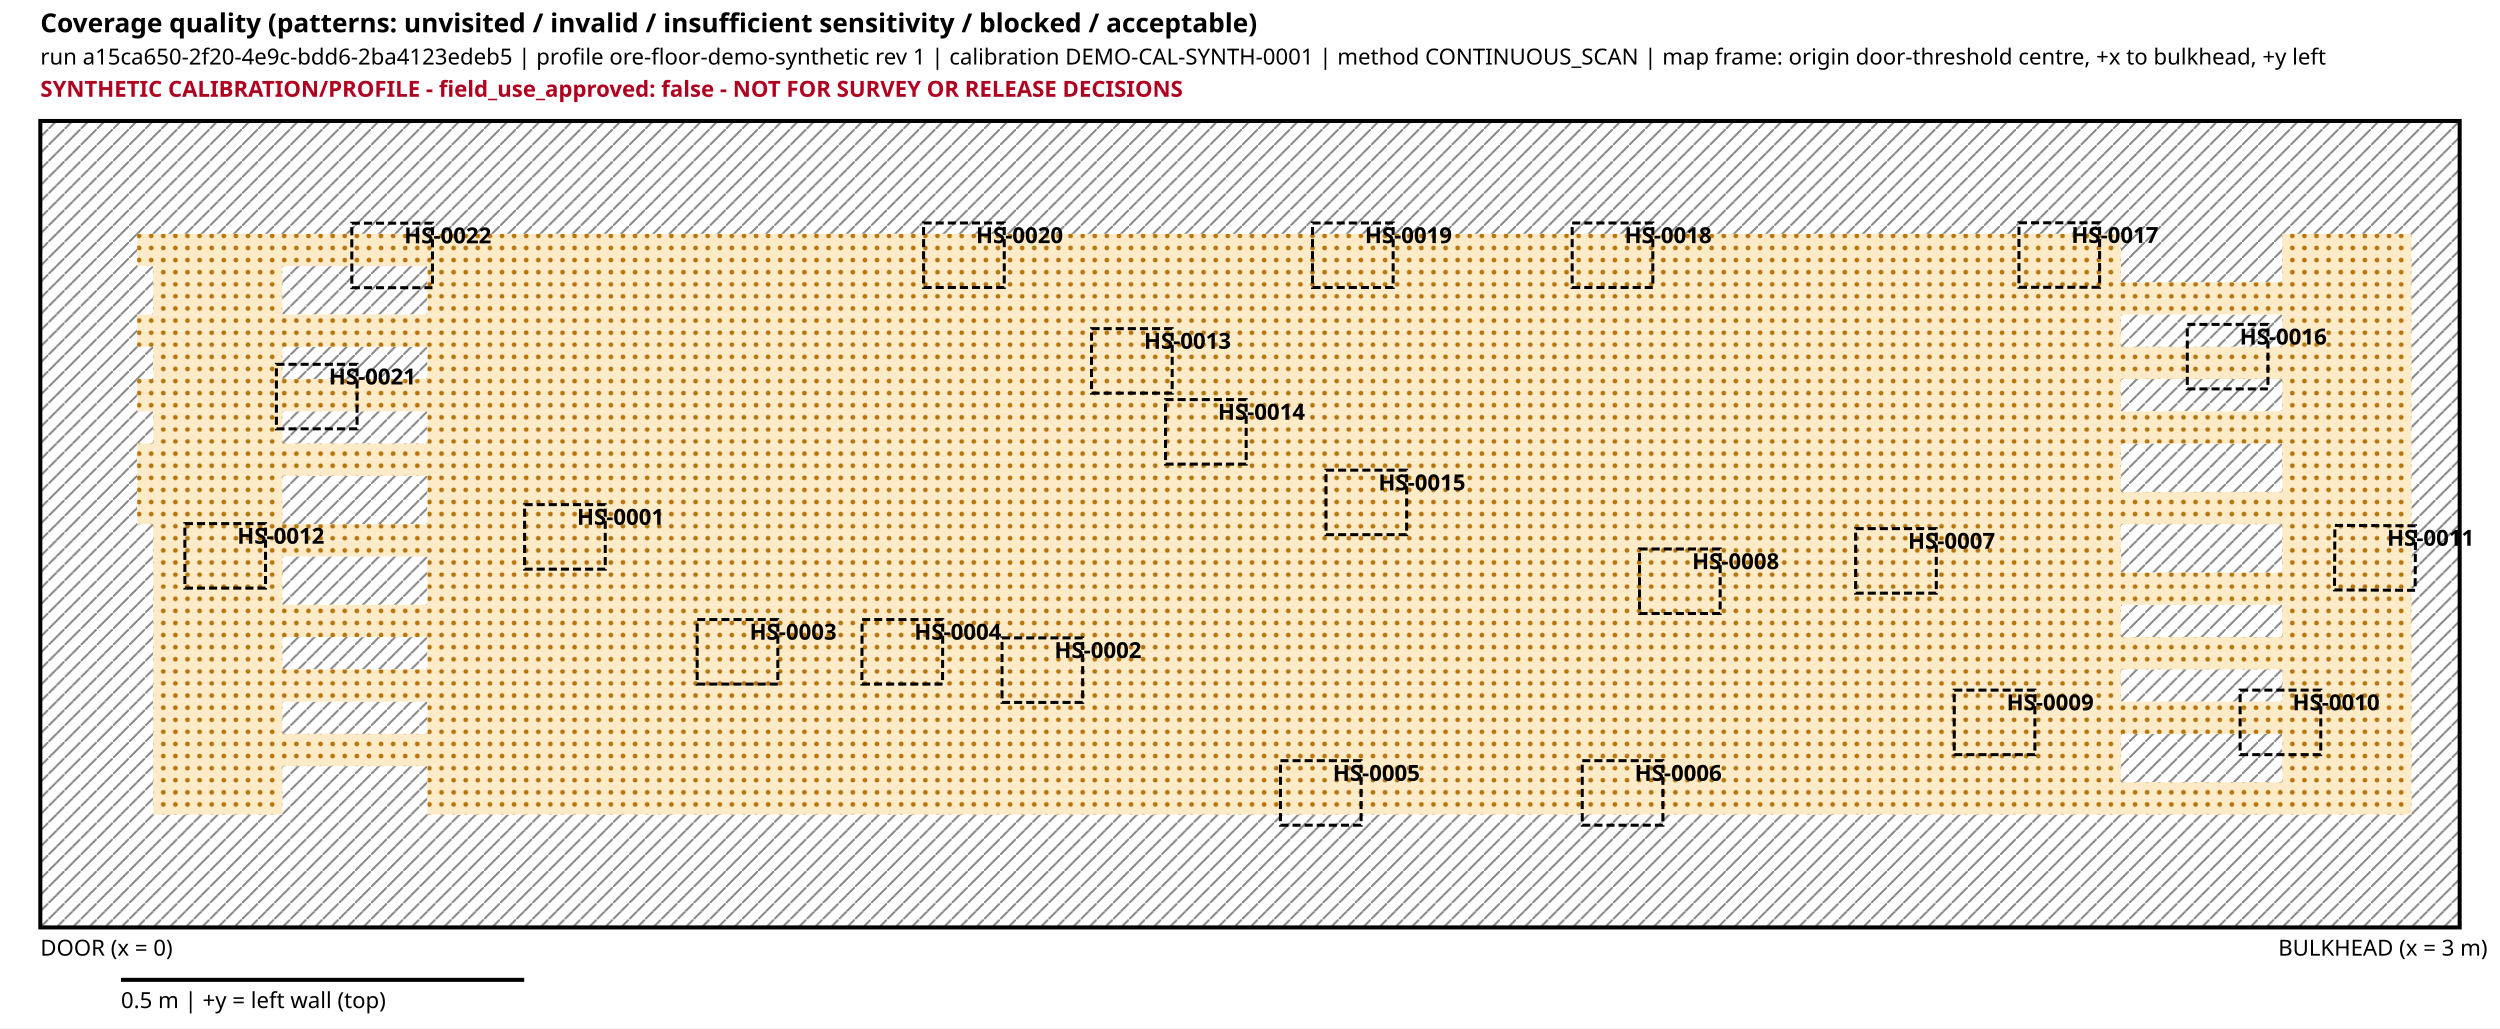
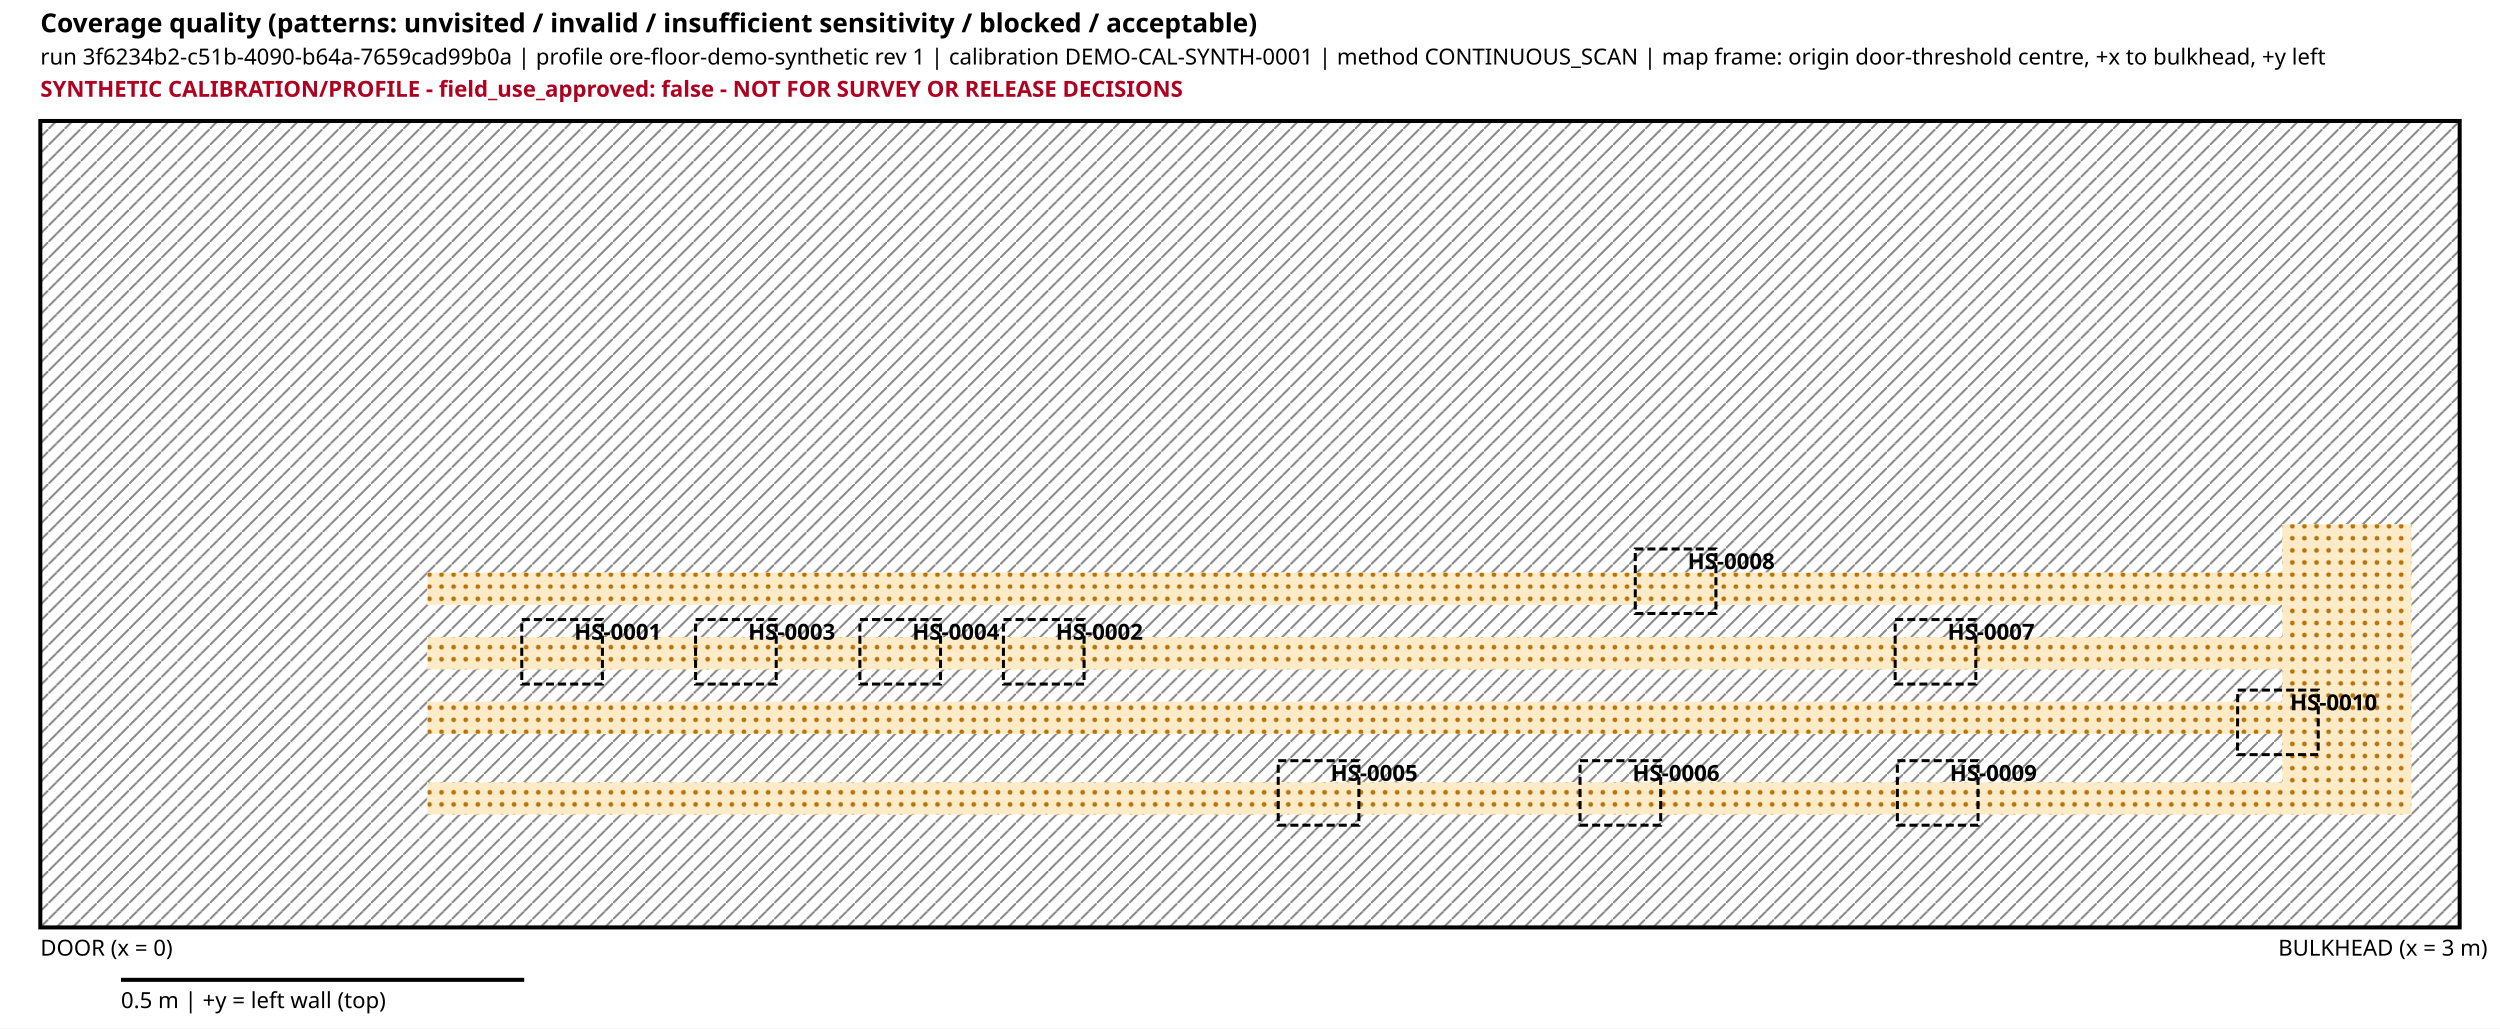
<svg xmlns="http://www.w3.org/2000/svg" width="1240" height="510" viewBox="0 0 1240 510" font-family="sans-serif" font-size="11">
  <defs>
    <pattern id="p-UNVISITED" width="8" height="8" patternUnits="userSpaceOnUse">
      <rect width="8" height="8" fill="#fff" />
      <path d="M0 8L8 0" stroke="#888" stroke-width="1" />
    </pattern>
    <pattern id="p-INVALID_DATA" width="8" height="8" patternUnits="userSpaceOnUse">
      <rect width="8" height="8" fill="#f6d5d5" />
      <path d="M0 0L8 8M0 8L8 0" stroke="#c83c3c" stroke-width="1" />
    </pattern>
    <pattern id="p-INSUFFICIENT_SENSITIVITY" width="6" height="6" patternUnits="userSpaceOnUse">
      <rect width="6" height="6" fill="#fdebc8" />
      <circle cx="3" cy="3" r="1.2" fill="#b9770e" />
    </pattern>
    <pattern id="p-BLOCKED" width="8" height="8" patternUnits="userSpaceOnUse">
      <rect width="8" height="8" fill="#e4dcf0" />
      <path d="M0 4H8" stroke="#785aa0" stroke-width="2" />
    </pattern>
    <pattern id="p-EXCLUDED" width="8" height="8" patternUnits="userSpaceOnUse">
      <rect width="8" height="8" fill="#5a5a5a" />
    </pattern>
    <pattern id="p-ACCEPTABLE" width="8" height="8" patternUnits="userSpaceOnUse">
      <rect width="8" height="8" fill="#2e8b57" />
    </pattern>
  </defs>
  <rect width="1240" height="510" fill="#fff" />
  <text x="20" y="16" font-size="13" font-weight="bold">Coverage quality (patterns: unvisited / invalid / insufficient sensitivity / blocked / acceptable)</text>
-   <text x="20" y="32">run a15ca650-2f20-4e9c-bdd6-2ba4123edeb5 | profile ore-floor-demo-synthetic rev 1 | calibration DEMO-CAL-SYNTH-0001 | method CONTINUOUS_SCAN | map frame: origin door-threshold centre, +x to bulkhead, +y left</text>
+   <text x="20" y="32">run 3f6234b2-c51b-4090-b64a-7659cad99b0a | profile ore-floor-demo-synthetic rev 1 | calibration DEMO-CAL-SYNTH-0001 | method CONTINUOUS_SCAN | map frame: origin door-threshold centre, +x to bulkhead, +y left</text>
  <text x="20" y="48" fill="#b00020" font-weight="bold">SYNTHETIC CALIBRATION/PROFILE - field_use_approved: false - NOT FOR SURVEY OR RELEASE DECISIONS</text>
  <rect x="20.0" y="452.0" width="1200.0" height="8.0" fill="url(#p-UNVISITED)" />
  <rect x="20.0" y="444.0" width="1200.0" height="8.0" fill="url(#p-UNVISITED)" />
  <rect x="20.0" y="436.0" width="1200.0" height="8.0" fill="url(#p-UNVISITED)" />
  <rect x="20.0" y="428.0" width="1200.0" height="8.0" fill="url(#p-UNVISITED)" />
  <rect x="20.0" y="420.0" width="1200.0" height="8.0" fill="url(#p-UNVISITED)" />
  <rect x="20.0" y="412.0" width="1200.0" height="8.0" fill="url(#p-UNVISITED)" />
  <rect x="20.0" y="404.0" width="1200.0" height="8.0" fill="url(#p-UNVISITED)" />
-   <rect x="20.0" y="396.0" width="56.0" height="8.0" fill="url(#p-UNVISITED)" />
-   <rect x="140.0" y="396.0" width="72.0" height="8.0" fill="url(#p-UNVISITED)" />
+   <rect x="20.0" y="396.0" width="192.0" height="8.0" fill="url(#p-UNVISITED)" />
  <rect x="1196.0" y="396.0" width="24.0" height="8.0" fill="url(#p-UNVISITED)" />
-   <rect x="20.0" y="388.0" width="56.0" height="8.0" fill="url(#p-UNVISITED)" />
-   <rect x="140.0" y="388.0" width="72.0" height="8.0" fill="url(#p-UNVISITED)" />
+   <rect x="20.0" y="388.0" width="192.0" height="8.0" fill="url(#p-UNVISITED)" />
  <rect x="1196.0" y="388.0" width="24.0" height="8.0" fill="url(#p-UNVISITED)" />
-   <rect x="20.0" y="380.0" width="56.0" height="8.0" fill="url(#p-UNVISITED)" />
-   <rect x="140.0" y="380.0" width="72.0" height="8.0" fill="url(#p-UNVISITED)" />
-   <rect x="1052.0" y="380.0" width="80.0" height="8.0" fill="url(#p-UNVISITED)" />
+   <rect x="20.0" y="380.0" width="1112.0" height="8.0" fill="url(#p-UNVISITED)" />
  <rect x="1196.0" y="380.0" width="24.0" height="8.0" fill="url(#p-UNVISITED)" />
-   <rect x="20.0" y="372.0" width="56.0" height="8.0" fill="url(#p-UNVISITED)" />
-   <rect x="1052.0" y="372.0" width="80.0" height="8.0" fill="url(#p-UNVISITED)" />
+   <rect x="20.0" y="372.0" width="1112.0" height="8.0" fill="url(#p-UNVISITED)" />
  <rect x="1196.0" y="372.0" width="24.0" height="8.0" fill="url(#p-UNVISITED)" />
-   <rect x="20.0" y="364.0" width="56.0" height="8.0" fill="url(#p-UNVISITED)" />
-   <rect x="1052.0" y="364.0" width="80.0" height="8.0" fill="url(#p-UNVISITED)" />
+   <rect x="20.0" y="364.0" width="1112.0" height="8.0" fill="url(#p-UNVISITED)" />
  <rect x="1196.0" y="364.0" width="24.0" height="8.0" fill="url(#p-UNVISITED)" />
-   <rect x="20.0" y="356.0" width="56.0" height="8.0" fill="url(#p-UNVISITED)" />
-   <rect x="140.0" y="356.0" width="72.0" height="8.0" fill="url(#p-UNVISITED)" />
+   <rect x="20.0" y="356.0" width="192.0" height="8.0" fill="url(#p-UNVISITED)" />
  <rect x="1196.0" y="356.0" width="24.0" height="8.0" fill="url(#p-UNVISITED)" />
-   <rect x="20.0" y="348.0" width="56.0" height="8.0" fill="url(#p-UNVISITED)" />
-   <rect x="140.0" y="348.0" width="72.0" height="8.0" fill="url(#p-UNVISITED)" />
+   <rect x="20.0" y="348.0" width="192.0" height="8.0" fill="url(#p-UNVISITED)" />
  <rect x="1196.0" y="348.0" width="24.0" height="8.0" fill="url(#p-UNVISITED)" />
-   <rect x="20.0" y="340.0" width="56.0" height="8.0" fill="url(#p-UNVISITED)" />
-   <rect x="1052.0" y="340.0" width="80.0" height="8.0" fill="url(#p-UNVISITED)" />
+   <rect x="20.0" y="340.0" width="1112.0" height="8.0" fill="url(#p-UNVISITED)" />
  <rect x="1196.0" y="340.0" width="24.0" height="8.0" fill="url(#p-UNVISITED)" />
-   <rect x="20.0" y="332.0" width="56.0" height="8.0" fill="url(#p-UNVISITED)" />
-   <rect x="1052.0" y="332.0" width="80.0" height="8.0" fill="url(#p-UNVISITED)" />
+   <rect x="20.0" y="332.0" width="1112.0" height="8.0" fill="url(#p-UNVISITED)" />
  <rect x="1196.0" y="332.0" width="24.0" height="8.0" fill="url(#p-UNVISITED)" />
-   <rect x="20.0" y="324.0" width="56.0" height="8.0" fill="url(#p-UNVISITED)" />
-   <rect x="140.0" y="324.0" width="72.0" height="8.0" fill="url(#p-UNVISITED)" />
+   <rect x="20.0" y="324.0" width="192.0" height="8.0" fill="url(#p-UNVISITED)" />
  <rect x="1196.0" y="324.0" width="24.0" height="8.0" fill="url(#p-UNVISITED)" />
-   <rect x="20.0" y="316.0" width="56.0" height="8.0" fill="url(#p-UNVISITED)" />
-   <rect x="140.0" y="316.0" width="72.0" height="8.0" fill="url(#p-UNVISITED)" />
+   <rect x="20.0" y="316.0" width="192.0" height="8.0" fill="url(#p-UNVISITED)" />
  <rect x="1196.0" y="316.0" width="24.0" height="8.0" fill="url(#p-UNVISITED)" />
-   <rect x="20.0" y="308.0" width="56.0" height="8.0" fill="url(#p-UNVISITED)" />
-   <rect x="1052.0" y="308.0" width="80.0" height="8.0" fill="url(#p-UNVISITED)" />
+   <rect x="20.0" y="308.0" width="1112.0" height="8.0" fill="url(#p-UNVISITED)" />
  <rect x="1196.0" y="308.0" width="24.0" height="8.0" fill="url(#p-UNVISITED)" />
-   <rect x="20.0" y="300.0" width="56.0" height="8.0" fill="url(#p-UNVISITED)" />
-   <rect x="1052.0" y="300.0" width="80.0" height="8.0" fill="url(#p-UNVISITED)" />
+   <rect x="20.0" y="300.0" width="1112.0" height="8.0" fill="url(#p-UNVISITED)" />
  <rect x="1196.0" y="300.0" width="24.0" height="8.0" fill="url(#p-UNVISITED)" />
-   <rect x="20.0" y="292.0" width="56.0" height="8.0" fill="url(#p-UNVISITED)" />
-   <rect x="140.0" y="292.0" width="72.0" height="8.0" fill="url(#p-UNVISITED)" />
+   <rect x="20.0" y="292.0" width="192.0" height="8.0" fill="url(#p-UNVISITED)" />
  <rect x="1196.0" y="292.0" width="24.0" height="8.0" fill="url(#p-UNVISITED)" />
-   <rect x="20.0" y="284.0" width="56.0" height="8.0" fill="url(#p-UNVISITED)" />
-   <rect x="140.0" y="284.0" width="72.0" height="8.0" fill="url(#p-UNVISITED)" />
+   <rect x="20.0" y="284.0" width="192.0" height="8.0" fill="url(#p-UNVISITED)" />
  <rect x="1196.0" y="284.0" width="24.0" height="8.0" fill="url(#p-UNVISITED)" />
-   <rect x="20.0" y="276.0" width="56.0" height="8.0" fill="url(#p-UNVISITED)" />
-   <rect x="140.0" y="276.0" width="72.0" height="8.0" fill="url(#p-UNVISITED)" />
-   <rect x="1052.0" y="276.0" width="80.0" height="8.0" fill="url(#p-UNVISITED)" />
+   <rect x="20.0" y="276.0" width="1112.0" height="8.0" fill="url(#p-UNVISITED)" />
  <rect x="1196.0" y="276.0" width="24.0" height="8.0" fill="url(#p-UNVISITED)" />
-   <rect x="20.0" y="268.0" width="56.0" height="8.0" fill="url(#p-UNVISITED)" />
-   <rect x="1052.0" y="268.0" width="80.0" height="8.0" fill="url(#p-UNVISITED)" />
+   <rect x="20.0" y="268.0" width="1112.0" height="8.0" fill="url(#p-UNVISITED)" />
  <rect x="1196.0" y="268.0" width="24.0" height="8.0" fill="url(#p-UNVISITED)" />
-   <rect x="20.0" y="260.0" width="56.0" height="8.0" fill="url(#p-UNVISITED)" />
-   <rect x="1052.0" y="260.0" width="80.0" height="8.0" fill="url(#p-UNVISITED)" />
+   <rect x="20.0" y="260.0" width="1112.0" height="8.0" fill="url(#p-UNVISITED)" />
  <rect x="1196.0" y="260.0" width="24.0" height="8.0" fill="url(#p-UNVISITED)" />
-   <rect x="20.0" y="252.0" width="48.0" height="8.0" fill="url(#p-UNVISITED)" />
-   <rect x="140.0" y="252.0" width="72.0" height="8.0" fill="url(#p-UNVISITED)" />
-   <rect x="1196.0" y="252.0" width="24.0" height="8.0" fill="url(#p-UNVISITED)" />
-   <rect x="20.0" y="244.0" width="48.0" height="8.0" fill="url(#p-UNVISITED)" />
-   <rect x="140.0" y="244.0" width="72.0" height="8.0" fill="url(#p-UNVISITED)" />
-   <rect x="1196.0" y="244.0" width="24.0" height="8.0" fill="url(#p-UNVISITED)" />
-   <rect x="20.0" y="236.0" width="48.0" height="8.0" fill="url(#p-UNVISITED)" />
-   <rect x="140.0" y="236.0" width="72.0" height="8.0" fill="url(#p-UNVISITED)" />
-   <rect x="1052.0" y="236.0" width="80.0" height="8.0" fill="url(#p-UNVISITED)" />
-   <rect x="1196.0" y="236.0" width="24.0" height="8.0" fill="url(#p-UNVISITED)" />
-   <rect x="20.0" y="228.0" width="48.0" height="8.0" fill="url(#p-UNVISITED)" />
-   <rect x="1052.0" y="228.0" width="80.0" height="8.0" fill="url(#p-UNVISITED)" />
-   <rect x="1196.0" y="228.0" width="24.0" height="8.0" fill="url(#p-UNVISITED)" />
-   <rect x="20.0" y="220.0" width="48.0" height="8.0" fill="url(#p-UNVISITED)" />
-   <rect x="1052.0" y="220.0" width="80.0" height="8.0" fill="url(#p-UNVISITED)" />
-   <rect x="1196.0" y="220.0" width="24.0" height="8.0" fill="url(#p-UNVISITED)" />
-   <rect x="20.0" y="212.0" width="56.0" height="8.0" fill="url(#p-UNVISITED)" />
-   <rect x="140.0" y="212.0" width="72.0" height="8.0" fill="url(#p-UNVISITED)" />
-   <rect x="1196.0" y="212.0" width="24.0" height="8.0" fill="url(#p-UNVISITED)" />
-   <rect x="20.0" y="204.0" width="56.0" height="8.0" fill="url(#p-UNVISITED)" />
-   <rect x="140.0" y="204.0" width="72.0" height="8.0" fill="url(#p-UNVISITED)" />
-   <rect x="1196.0" y="204.0" width="24.0" height="8.0" fill="url(#p-UNVISITED)" />
-   <rect x="20.0" y="196.0" width="48.0" height="8.0" fill="url(#p-UNVISITED)" />
-   <rect x="1052.0" y="196.0" width="80.0" height="8.0" fill="url(#p-UNVISITED)" />
-   <rect x="1196.0" y="196.0" width="24.0" height="8.0" fill="url(#p-UNVISITED)" />
-   <rect x="20.0" y="188.0" width="48.0" height="8.0" fill="url(#p-UNVISITED)" />
-   <rect x="1052.0" y="188.0" width="80.0" height="8.0" fill="url(#p-UNVISITED)" />
-   <rect x="1196.0" y="188.0" width="24.0" height="8.0" fill="url(#p-UNVISITED)" />
-   <rect x="20.0" y="180.0" width="56.0" height="8.0" fill="url(#p-UNVISITED)" />
-   <rect x="140.0" y="180.0" width="72.0" height="8.0" fill="url(#p-UNVISITED)" />
-   <rect x="1196.0" y="180.0" width="24.0" height="8.0" fill="url(#p-UNVISITED)" />
-   <rect x="20.0" y="172.0" width="56.0" height="8.0" fill="url(#p-UNVISITED)" />
-   <rect x="140.0" y="172.0" width="72.0" height="8.0" fill="url(#p-UNVISITED)" />
-   <rect x="1196.0" y="172.0" width="24.0" height="8.0" fill="url(#p-UNVISITED)" />
-   <rect x="20.0" y="164.0" width="48.0" height="8.0" fill="url(#p-UNVISITED)" />
-   <rect x="1052.0" y="164.0" width="80.0" height="8.0" fill="url(#p-UNVISITED)" />
-   <rect x="1196.0" y="164.0" width="24.0" height="8.0" fill="url(#p-UNVISITED)" />
-   <rect x="20.0" y="156.0" width="48.0" height="8.0" fill="url(#p-UNVISITED)" />
-   <rect x="1052.0" y="156.0" width="80.0" height="8.0" fill="url(#p-UNVISITED)" />
-   <rect x="1196.0" y="156.0" width="24.0" height="8.0" fill="url(#p-UNVISITED)" />
-   <rect x="20.0" y="148.0" width="56.0" height="8.0" fill="url(#p-UNVISITED)" />
-   <rect x="140.0" y="148.0" width="72.0" height="8.0" fill="url(#p-UNVISITED)" />
-   <rect x="1196.0" y="148.0" width="24.0" height="8.0" fill="url(#p-UNVISITED)" />
-   <rect x="20.0" y="140.0" width="56.0" height="8.0" fill="url(#p-UNVISITED)" />
-   <rect x="140.0" y="140.0" width="72.0" height="8.0" fill="url(#p-UNVISITED)" />
-   <rect x="1196.0" y="140.0" width="24.0" height="8.0" fill="url(#p-UNVISITED)" />
-   <rect x="20.0" y="132.0" width="56.0" height="8.0" fill="url(#p-UNVISITED)" />
-   <rect x="140.0" y="132.0" width="72.0" height="8.0" fill="url(#p-UNVISITED)" />
-   <rect x="1052.0" y="132.0" width="80.0" height="8.0" fill="url(#p-UNVISITED)" />
-   <rect x="1196.0" y="132.0" width="24.0" height="8.0" fill="url(#p-UNVISITED)" />
-   <rect x="20.0" y="124.0" width="48.0" height="8.0" fill="url(#p-UNVISITED)" />
-   <rect x="1052.0" y="124.0" width="80.0" height="8.0" fill="url(#p-UNVISITED)" />
-   <rect x="1196.0" y="124.0" width="24.0" height="8.0" fill="url(#p-UNVISITED)" />
-   <rect x="20.0" y="116.0" width="48.0" height="8.0" fill="url(#p-UNVISITED)" />
-   <rect x="1052.0" y="116.0" width="80.0" height="8.0" fill="url(#p-UNVISITED)" />
-   <rect x="1196.0" y="116.0" width="24.0" height="8.0" fill="url(#p-UNVISITED)" />
+   <rect x="20.0" y="252.0" width="1200.0" height="8.0" fill="url(#p-UNVISITED)" />
+   <rect x="20.0" y="244.0" width="1200.0" height="8.0" fill="url(#p-UNVISITED)" />
+   <rect x="20.0" y="236.0" width="1200.0" height="8.0" fill="url(#p-UNVISITED)" />
+   <rect x="20.0" y="228.0" width="1200.0" height="8.0" fill="url(#p-UNVISITED)" />
+   <rect x="20.0" y="220.0" width="1200.0" height="8.0" fill="url(#p-UNVISITED)" />
+   <rect x="20.0" y="212.0" width="1200.0" height="8.0" fill="url(#p-UNVISITED)" />
+   <rect x="20.0" y="204.0" width="1200.0" height="8.0" fill="url(#p-UNVISITED)" />
+   <rect x="20.0" y="196.0" width="1200.0" height="8.0" fill="url(#p-UNVISITED)" />
+   <rect x="20.0" y="188.0" width="1200.0" height="8.0" fill="url(#p-UNVISITED)" />
+   <rect x="20.0" y="180.0" width="1200.0" height="8.0" fill="url(#p-UNVISITED)" />
+   <rect x="20.0" y="172.0" width="1200.0" height="8.0" fill="url(#p-UNVISITED)" />
+   <rect x="20.0" y="164.0" width="1200.0" height="8.0" fill="url(#p-UNVISITED)" />
+   <rect x="20.0" y="156.0" width="1200.0" height="8.0" fill="url(#p-UNVISITED)" />
+   <rect x="20.0" y="148.0" width="1200.0" height="8.0" fill="url(#p-UNVISITED)" />
+   <rect x="20.0" y="140.0" width="1200.0" height="8.0" fill="url(#p-UNVISITED)" />
+   <rect x="20.0" y="132.0" width="1200.0" height="8.0" fill="url(#p-UNVISITED)" />
+   <rect x="20.0" y="124.0" width="1200.0" height="8.0" fill="url(#p-UNVISITED)" />
+   <rect x="20.0" y="116.0" width="1200.0" height="8.0" fill="url(#p-UNVISITED)" />
  <rect x="20.0" y="108.0" width="1200.0" height="8.0" fill="url(#p-UNVISITED)" />
  <rect x="20.0" y="100.0" width="1200.0" height="8.0" fill="url(#p-UNVISITED)" />
  <rect x="20.0" y="92.0" width="1200.0" height="8.0" fill="url(#p-UNVISITED)" />
  <rect x="20.0" y="84.0" width="1200.0" height="8.0" fill="url(#p-UNVISITED)" />
  <rect x="20.0" y="76.0" width="1200.0" height="8.0" fill="url(#p-UNVISITED)" />
  <rect x="20.0" y="68.0" width="1200.0" height="8.0" fill="url(#p-UNVISITED)" />
  <rect x="20.0" y="60.0" width="1200.0" height="8.0" fill="url(#p-UNVISITED)" />
-   <rect x="76.0" y="396.0" width="64.0" height="8.0" fill="url(#p-INSUFFICIENT_SENSITIVITY)" />
  <rect x="212.0" y="396.0" width="984.0" height="8.0" fill="url(#p-INSUFFICIENT_SENSITIVITY)" />
-   <rect x="76.0" y="388.0" width="64.0" height="8.0" fill="url(#p-INSUFFICIENT_SENSITIVITY)" />
  <rect x="212.0" y="388.0" width="984.0" height="8.0" fill="url(#p-INSUFFICIENT_SENSITIVITY)" />
-   <rect x="76.0" y="380.0" width="64.0" height="8.0" fill="url(#p-INSUFFICIENT_SENSITIVITY)" />
-   <rect x="212.0" y="380.0" width="840.0" height="8.0" fill="url(#p-INSUFFICIENT_SENSITIVITY)" />
  <rect x="1132.0" y="380.0" width="64.0" height="8.0" fill="url(#p-INSUFFICIENT_SENSITIVITY)" />
-   <rect x="76.0" y="372.0" width="976.0" height="8.0" fill="url(#p-INSUFFICIENT_SENSITIVITY)" />
  <rect x="1132.0" y="372.0" width="64.0" height="8.0" fill="url(#p-INSUFFICIENT_SENSITIVITY)" />
-   <rect x="76.0" y="364.0" width="976.0" height="8.0" fill="url(#p-INSUFFICIENT_SENSITIVITY)" />
  <rect x="1132.0" y="364.0" width="64.0" height="8.0" fill="url(#p-INSUFFICIENT_SENSITIVITY)" />
-   <rect x="76.0" y="356.0" width="64.0" height="8.0" fill="url(#p-INSUFFICIENT_SENSITIVITY)" />
  <rect x="212.0" y="356.0" width="984.0" height="8.0" fill="url(#p-INSUFFICIENT_SENSITIVITY)" />
-   <rect x="76.0" y="348.0" width="64.0" height="8.0" fill="url(#p-INSUFFICIENT_SENSITIVITY)" />
  <rect x="212.0" y="348.0" width="984.0" height="8.0" fill="url(#p-INSUFFICIENT_SENSITIVITY)" />
-   <rect x="76.0" y="340.0" width="976.0" height="8.0" fill="url(#p-INSUFFICIENT_SENSITIVITY)" />
  <rect x="1132.0" y="340.0" width="64.0" height="8.0" fill="url(#p-INSUFFICIENT_SENSITIVITY)" />
-   <rect x="76.0" y="332.0" width="976.0" height="8.0" fill="url(#p-INSUFFICIENT_SENSITIVITY)" />
  <rect x="1132.0" y="332.0" width="64.0" height="8.0" fill="url(#p-INSUFFICIENT_SENSITIVITY)" />
-   <rect x="76.0" y="324.0" width="64.0" height="8.0" fill="url(#p-INSUFFICIENT_SENSITIVITY)" />
  <rect x="212.0" y="324.0" width="984.0" height="8.0" fill="url(#p-INSUFFICIENT_SENSITIVITY)" />
-   <rect x="76.0" y="316.0" width="64.0" height="8.0" fill="url(#p-INSUFFICIENT_SENSITIVITY)" />
  <rect x="212.0" y="316.0" width="984.0" height="8.0" fill="url(#p-INSUFFICIENT_SENSITIVITY)" />
-   <rect x="76.0" y="308.0" width="976.0" height="8.0" fill="url(#p-INSUFFICIENT_SENSITIVITY)" />
  <rect x="1132.0" y="308.0" width="64.0" height="8.0" fill="url(#p-INSUFFICIENT_SENSITIVITY)" />
-   <rect x="76.0" y="300.0" width="976.0" height="8.0" fill="url(#p-INSUFFICIENT_SENSITIVITY)" />
  <rect x="1132.0" y="300.0" width="64.0" height="8.0" fill="url(#p-INSUFFICIENT_SENSITIVITY)" />
-   <rect x="76.0" y="292.0" width="64.0" height="8.0" fill="url(#p-INSUFFICIENT_SENSITIVITY)" />
  <rect x="212.0" y="292.0" width="984.0" height="8.0" fill="url(#p-INSUFFICIENT_SENSITIVITY)" />
-   <rect x="76.0" y="284.0" width="64.0" height="8.0" fill="url(#p-INSUFFICIENT_SENSITIVITY)" />
  <rect x="212.0" y="284.0" width="984.0" height="8.0" fill="url(#p-INSUFFICIENT_SENSITIVITY)" />
-   <rect x="76.0" y="276.0" width="64.0" height="8.0" fill="url(#p-INSUFFICIENT_SENSITIVITY)" />
-   <rect x="212.0" y="276.0" width="840.0" height="8.0" fill="url(#p-INSUFFICIENT_SENSITIVITY)" />
  <rect x="1132.0" y="276.0" width="64.0" height="8.0" fill="url(#p-INSUFFICIENT_SENSITIVITY)" />
-   <rect x="76.0" y="268.0" width="976.0" height="8.0" fill="url(#p-INSUFFICIENT_SENSITIVITY)" />
  <rect x="1132.0" y="268.0" width="64.0" height="8.0" fill="url(#p-INSUFFICIENT_SENSITIVITY)" />
-   <rect x="76.0" y="260.0" width="976.0" height="8.0" fill="url(#p-INSUFFICIENT_SENSITIVITY)" />
  <rect x="1132.0" y="260.0" width="64.0" height="8.0" fill="url(#p-INSUFFICIENT_SENSITIVITY)" />
-   <rect x="68.0" y="252.0" width="72.0" height="8.0" fill="url(#p-INSUFFICIENT_SENSITIVITY)" />
-   <rect x="212.0" y="252.0" width="984.0" height="8.0" fill="url(#p-INSUFFICIENT_SENSITIVITY)" />
-   <rect x="68.0" y="244.0" width="72.0" height="8.0" fill="url(#p-INSUFFICIENT_SENSITIVITY)" />
-   <rect x="212.0" y="244.0" width="984.0" height="8.0" fill="url(#p-INSUFFICIENT_SENSITIVITY)" />
-   <rect x="68.0" y="236.0" width="72.0" height="8.0" fill="url(#p-INSUFFICIENT_SENSITIVITY)" />
-   <rect x="212.0" y="236.0" width="840.0" height="8.0" fill="url(#p-INSUFFICIENT_SENSITIVITY)" />
-   <rect x="1132.0" y="236.0" width="64.0" height="8.0" fill="url(#p-INSUFFICIENT_SENSITIVITY)" />
-   <rect x="68.0" y="228.0" width="984.0" height="8.0" fill="url(#p-INSUFFICIENT_SENSITIVITY)" />
-   <rect x="1132.0" y="228.0" width="64.0" height="8.0" fill="url(#p-INSUFFICIENT_SENSITIVITY)" />
-   <rect x="68.0" y="220.0" width="984.0" height="8.0" fill="url(#p-INSUFFICIENT_SENSITIVITY)" />
-   <rect x="1132.0" y="220.0" width="64.0" height="8.0" fill="url(#p-INSUFFICIENT_SENSITIVITY)" />
-   <rect x="76.0" y="212.0" width="64.0" height="8.0" fill="url(#p-INSUFFICIENT_SENSITIVITY)" />
-   <rect x="212.0" y="212.0" width="984.0" height="8.0" fill="url(#p-INSUFFICIENT_SENSITIVITY)" />
-   <rect x="76.0" y="204.0" width="64.0" height="8.0" fill="url(#p-INSUFFICIENT_SENSITIVITY)" />
-   <rect x="212.0" y="204.0" width="984.0" height="8.0" fill="url(#p-INSUFFICIENT_SENSITIVITY)" />
-   <rect x="68.0" y="196.0" width="984.0" height="8.0" fill="url(#p-INSUFFICIENT_SENSITIVITY)" />
-   <rect x="1132.0" y="196.0" width="64.0" height="8.0" fill="url(#p-INSUFFICIENT_SENSITIVITY)" />
-   <rect x="68.0" y="188.0" width="984.0" height="8.0" fill="url(#p-INSUFFICIENT_SENSITIVITY)" />
-   <rect x="1132.0" y="188.0" width="64.0" height="8.0" fill="url(#p-INSUFFICIENT_SENSITIVITY)" />
-   <rect x="76.0" y="180.0" width="64.0" height="8.0" fill="url(#p-INSUFFICIENT_SENSITIVITY)" />
-   <rect x="212.0" y="180.0" width="984.0" height="8.0" fill="url(#p-INSUFFICIENT_SENSITIVITY)" />
-   <rect x="76.0" y="172.0" width="64.0" height="8.0" fill="url(#p-INSUFFICIENT_SENSITIVITY)" />
-   <rect x="212.0" y="172.0" width="984.0" height="8.0" fill="url(#p-INSUFFICIENT_SENSITIVITY)" />
-   <rect x="68.0" y="164.0" width="984.0" height="8.0" fill="url(#p-INSUFFICIENT_SENSITIVITY)" />
-   <rect x="1132.0" y="164.0" width="64.0" height="8.0" fill="url(#p-INSUFFICIENT_SENSITIVITY)" />
-   <rect x="68.0" y="156.0" width="984.0" height="8.0" fill="url(#p-INSUFFICIENT_SENSITIVITY)" />
-   <rect x="1132.0" y="156.0" width="64.0" height="8.0" fill="url(#p-INSUFFICIENT_SENSITIVITY)" />
-   <rect x="76.0" y="148.0" width="64.0" height="8.0" fill="url(#p-INSUFFICIENT_SENSITIVITY)" />
-   <rect x="212.0" y="148.0" width="984.0" height="8.0" fill="url(#p-INSUFFICIENT_SENSITIVITY)" />
-   <rect x="76.0" y="140.0" width="64.0" height="8.0" fill="url(#p-INSUFFICIENT_SENSITIVITY)" />
-   <rect x="212.0" y="140.0" width="984.0" height="8.0" fill="url(#p-INSUFFICIENT_SENSITIVITY)" />
-   <rect x="76.0" y="132.0" width="64.0" height="8.0" fill="url(#p-INSUFFICIENT_SENSITIVITY)" />
-   <rect x="212.0" y="132.0" width="840.0" height="8.0" fill="url(#p-INSUFFICIENT_SENSITIVITY)" />
-   <rect x="1132.0" y="132.0" width="64.0" height="8.0" fill="url(#p-INSUFFICIENT_SENSITIVITY)" />
-   <rect x="68.0" y="124.0" width="984.0" height="8.0" fill="url(#p-INSUFFICIENT_SENSITIVITY)" />
-   <rect x="1132.0" y="124.0" width="64.0" height="8.0" fill="url(#p-INSUFFICIENT_SENSITIVITY)" />
-   <rect x="68.0" y="116.0" width="984.0" height="8.0" fill="url(#p-INSUFFICIENT_SENSITIVITY)" />
-   <rect x="1132.0" y="116.0" width="64.0" height="8.0" fill="url(#p-INSUFFICIENT_SENSITIVITY)" />
  <rect x="20.0" y="60.0" width="1200.0" height="400.0" fill="none" stroke="#000" stroke-width="2" />
  <text x="20.0" y="474.0">DOOR (x = 0)</text>
  <text x="1130.0" y="474.0">BULKHEAD (x = 3 m)</text>
  <line x1="60.0" y1="486.0" x2="260.0" y2="486.0" stroke="#000" stroke-width="2" />
  <text x="60.0" y="500.0">0.5 m | +y = left wall (top)</text>
-   <polygon points="300.2,250.3 260.2,250.3 260.2,282.3 300.2,282.3" fill="none" stroke="#000" stroke-width="1.5" stroke-dasharray="4 2" />
-   <text x="286.2" y="260.3" font-weight="bold">HS-0001</text>
-   <polygon points="537.0,316.4 497.0,316.4 497.0,348.4 537.0,348.4" fill="none" stroke="#000" stroke-width="1.5" stroke-dasharray="4 2" />
-   <text x="523.0" y="326.4" font-weight="bold">HS-0002</text>
-   <polygon points="345.8,339.3 385.8,339.3 385.8,307.3 345.8,307.3" fill="none" stroke="#000" stroke-width="1.5" stroke-dasharray="4 2" />
-   <text x="371.8" y="317.3" font-weight="bold">HS-0003</text>
-   <polygon points="427.5,339.3 467.5,339.3 467.6,307.3 427.6,307.3" fill="none" stroke="#000" stroke-width="1.5" stroke-dasharray="4 2" />
-   <text x="453.5" y="317.3" font-weight="bold">HS-0004</text>
-   <polygon points="635.1,409.3 675.1,409.3 675.1,377.3 635.1,377.3" fill="none" stroke="#000" stroke-width="1.5" stroke-dasharray="4 2" />
-   <text x="661.1" y="387.3" font-weight="bold">HS-0005</text>
-   <polygon points="784.8,409.3 824.8,409.3 824.8,377.3 784.8,377.3" fill="none" stroke="#000" stroke-width="1.5" stroke-dasharray="4 2" />
-   <text x="810.8" y="387.3" font-weight="bold">HS-0006</text>
-   <polygon points="960.4,262.2 920.4,262.2 920.4,294.2 960.4,294.2" fill="none" stroke="#000" stroke-width="1.5" stroke-dasharray="4 2" />
-   <text x="946.4" y="272.2" font-weight="bold">HS-0007</text>
-   <polygon points="813.2,304.3 853.2,304.3 853.2,272.3 813.2,272.3" fill="none" stroke="#000" stroke-width="1.5" stroke-dasharray="4 2" />
-   <text x="839.3" y="282.3" font-weight="bold">HS-0008</text>
-   <polygon points="969.3,374.3 1009.3,374.3 1009.3,342.3 969.3,342.3" fill="none" stroke="#000" stroke-width="1.5" stroke-dasharray="4 2" />
-   <text x="995.3" y="352.3" font-weight="bold">HS-0009</text>
-   <polygon points="1111.1,374.3 1151.1,374.3 1151.1,342.3 1111.1,342.3" fill="none" stroke="#000" stroke-width="1.5" stroke-dasharray="4 2" />
-   <text x="1137.1" y="352.3" font-weight="bold">HS-0010</text>
-   <polygon points="1157.9,292.6 1197.9,292.8 1198.1,260.8 1158.1,260.6" fill="none" stroke="#000" stroke-width="1.5" stroke-dasharray="4 2" />
-   <text x="1184.0" y="270.7" font-weight="bold">HS-0011</text>
-   <polygon points="131.7,259.7 91.7,259.7 91.7,291.7 131.7,291.7" fill="none" stroke="#000" stroke-width="1.5" stroke-dasharray="4 2" />
-   <text x="117.7" y="269.7" font-weight="bold">HS-0012</text>
-   <polygon points="581.4,163.0 541.4,163.0 541.4,195.0 581.4,195.0" fill="none" stroke="#000" stroke-width="1.5" stroke-dasharray="4 2" />
-   <text x="567.4" y="173.0" font-weight="bold">HS-0013</text>
-   <polygon points="578.1,230.2 618.1,230.2 618.1,198.2 578.1,198.2" fill="none" stroke="#000" stroke-width="1.5" stroke-dasharray="4 2" />
-   <text x="604.1" y="208.2" font-weight="bold">HS-0014</text>
-   <polygon points="657.7,265.2 697.7,265.2 697.7,233.2 657.7,233.2" fill="none" stroke="#000" stroke-width="1.5" stroke-dasharray="4 2" />
-   <text x="683.7" y="243.2" font-weight="bold">HS-0015</text>
-   <polygon points="1084.9,192.9 1124.9,192.9 1124.9,160.9 1084.9,160.9" fill="none" stroke="#000" stroke-width="1.5" stroke-dasharray="4 2" />
-   <text x="1110.9" y="170.9" font-weight="bold">HS-0016</text>
-   <polygon points="1041.4,110.5 1001.4,110.5 1001.4,142.5 1041.4,142.5" fill="none" stroke="#000" stroke-width="1.5" stroke-dasharray="4 2" />
-   <text x="1027.4" y="120.5" font-weight="bold">HS-0017</text>
-   <polygon points="819.8,110.6 779.8,110.6 779.8,142.6 819.8,142.6" fill="none" stroke="#000" stroke-width="1.5" stroke-dasharray="4 2" />
-   <text x="805.8" y="120.6" font-weight="bold">HS-0018</text>
-   <polygon points="691.0,110.6 651.0,110.6 651.0,142.6 691.0,142.6" fill="none" stroke="#000" stroke-width="1.5" stroke-dasharray="4 2" />
-   <text x="677.0" y="120.6" font-weight="bold">HS-0019</text>
-   <polygon points="498.1,110.6 458.1,110.6 458.1,142.6 498.1,142.6" fill="none" stroke="#000" stroke-width="1.5" stroke-dasharray="4 2" />
-   <text x="484.1" y="120.6" font-weight="bold">HS-0020</text>
-   <polygon points="177.1,180.7 137.1,180.7 137.1,212.7 177.1,212.7" fill="none" stroke="#000" stroke-width="1.5" stroke-dasharray="4 2" />
-   <text x="163.1" y="190.7" font-weight="bold">HS-0021</text>
-   <polygon points="214.5,110.7 174.5,110.7 174.5,142.7 214.5,142.7" fill="none" stroke="#000" stroke-width="1.5" stroke-dasharray="4 2" />
-   <text x="200.5" y="120.7" font-weight="bold">HS-0022</text>
+   <polygon points="258.8,339.3 298.8,339.3 298.8,307.3 258.8,307.3" fill="none" stroke="#000" stroke-width="1.5" stroke-dasharray="4 2" />
+   <text x="284.8" y="317.3" font-weight="bold">HS-0001</text>
+   <polygon points="497.7,339.3 537.7,339.3 537.7,307.3 497.7,307.3" fill="none" stroke="#000" stroke-width="1.5" stroke-dasharray="4 2" />
+   <text x="523.7" y="317.3" font-weight="bold">HS-0002</text>
+   <polygon points="345.0,339.3 385.0,339.3 385.0,307.3 345.0,307.3" fill="none" stroke="#000" stroke-width="1.5" stroke-dasharray="4 2" />
+   <text x="371.1" y="317.3" font-weight="bold">HS-0003</text>
+   <polygon points="426.5,339.3 466.5,339.3 466.5,307.3 426.5,307.3" fill="none" stroke="#000" stroke-width="1.5" stroke-dasharray="4 2" />
+   <text x="452.5" y="317.3" font-weight="bold">HS-0004</text>
+   <polygon points="634.0,409.3 674.0,409.3 674.0,377.3 634.0,377.3" fill="none" stroke="#000" stroke-width="1.5" stroke-dasharray="4 2" />
+   <text x="660.0" y="387.3" font-weight="bold">HS-0005</text>
+   <polygon points="783.7,409.3 823.7,409.3 823.7,377.3 783.7,377.3" fill="none" stroke="#000" stroke-width="1.5" stroke-dasharray="4 2" />
+   <text x="809.7" y="387.3" font-weight="bold">HS-0006</text>
+   <polygon points="940.0,339.3 980.0,339.3 980.0,307.3 940.0,307.3" fill="none" stroke="#000" stroke-width="1.5" stroke-dasharray="4 2" />
+   <text x="966.0" y="317.3" font-weight="bold">HS-0007</text>
+   <polygon points="811.1,304.3 851.1,304.3 851.1,272.3 811.1,272.3" fill="none" stroke="#000" stroke-width="1.5" stroke-dasharray="4 2" />
+   <text x="837.1" y="282.3" font-weight="bold">HS-0008</text>
+   <polygon points="941.1,409.3 981.1,409.3 981.1,377.3 941.1,377.3" fill="none" stroke="#000" stroke-width="1.5" stroke-dasharray="4 2" />
+   <text x="967.1" y="387.3" font-weight="bold">HS-0009</text>
+   <polygon points="1109.8,374.3 1149.8,374.3 1149.9,342.3 1109.9,342.3" fill="none" stroke="#000" stroke-width="1.5" stroke-dasharray="4 2" />
+   <text x="1135.9" y="352.3" font-weight="bold">HS-0010</text>
</svg>
